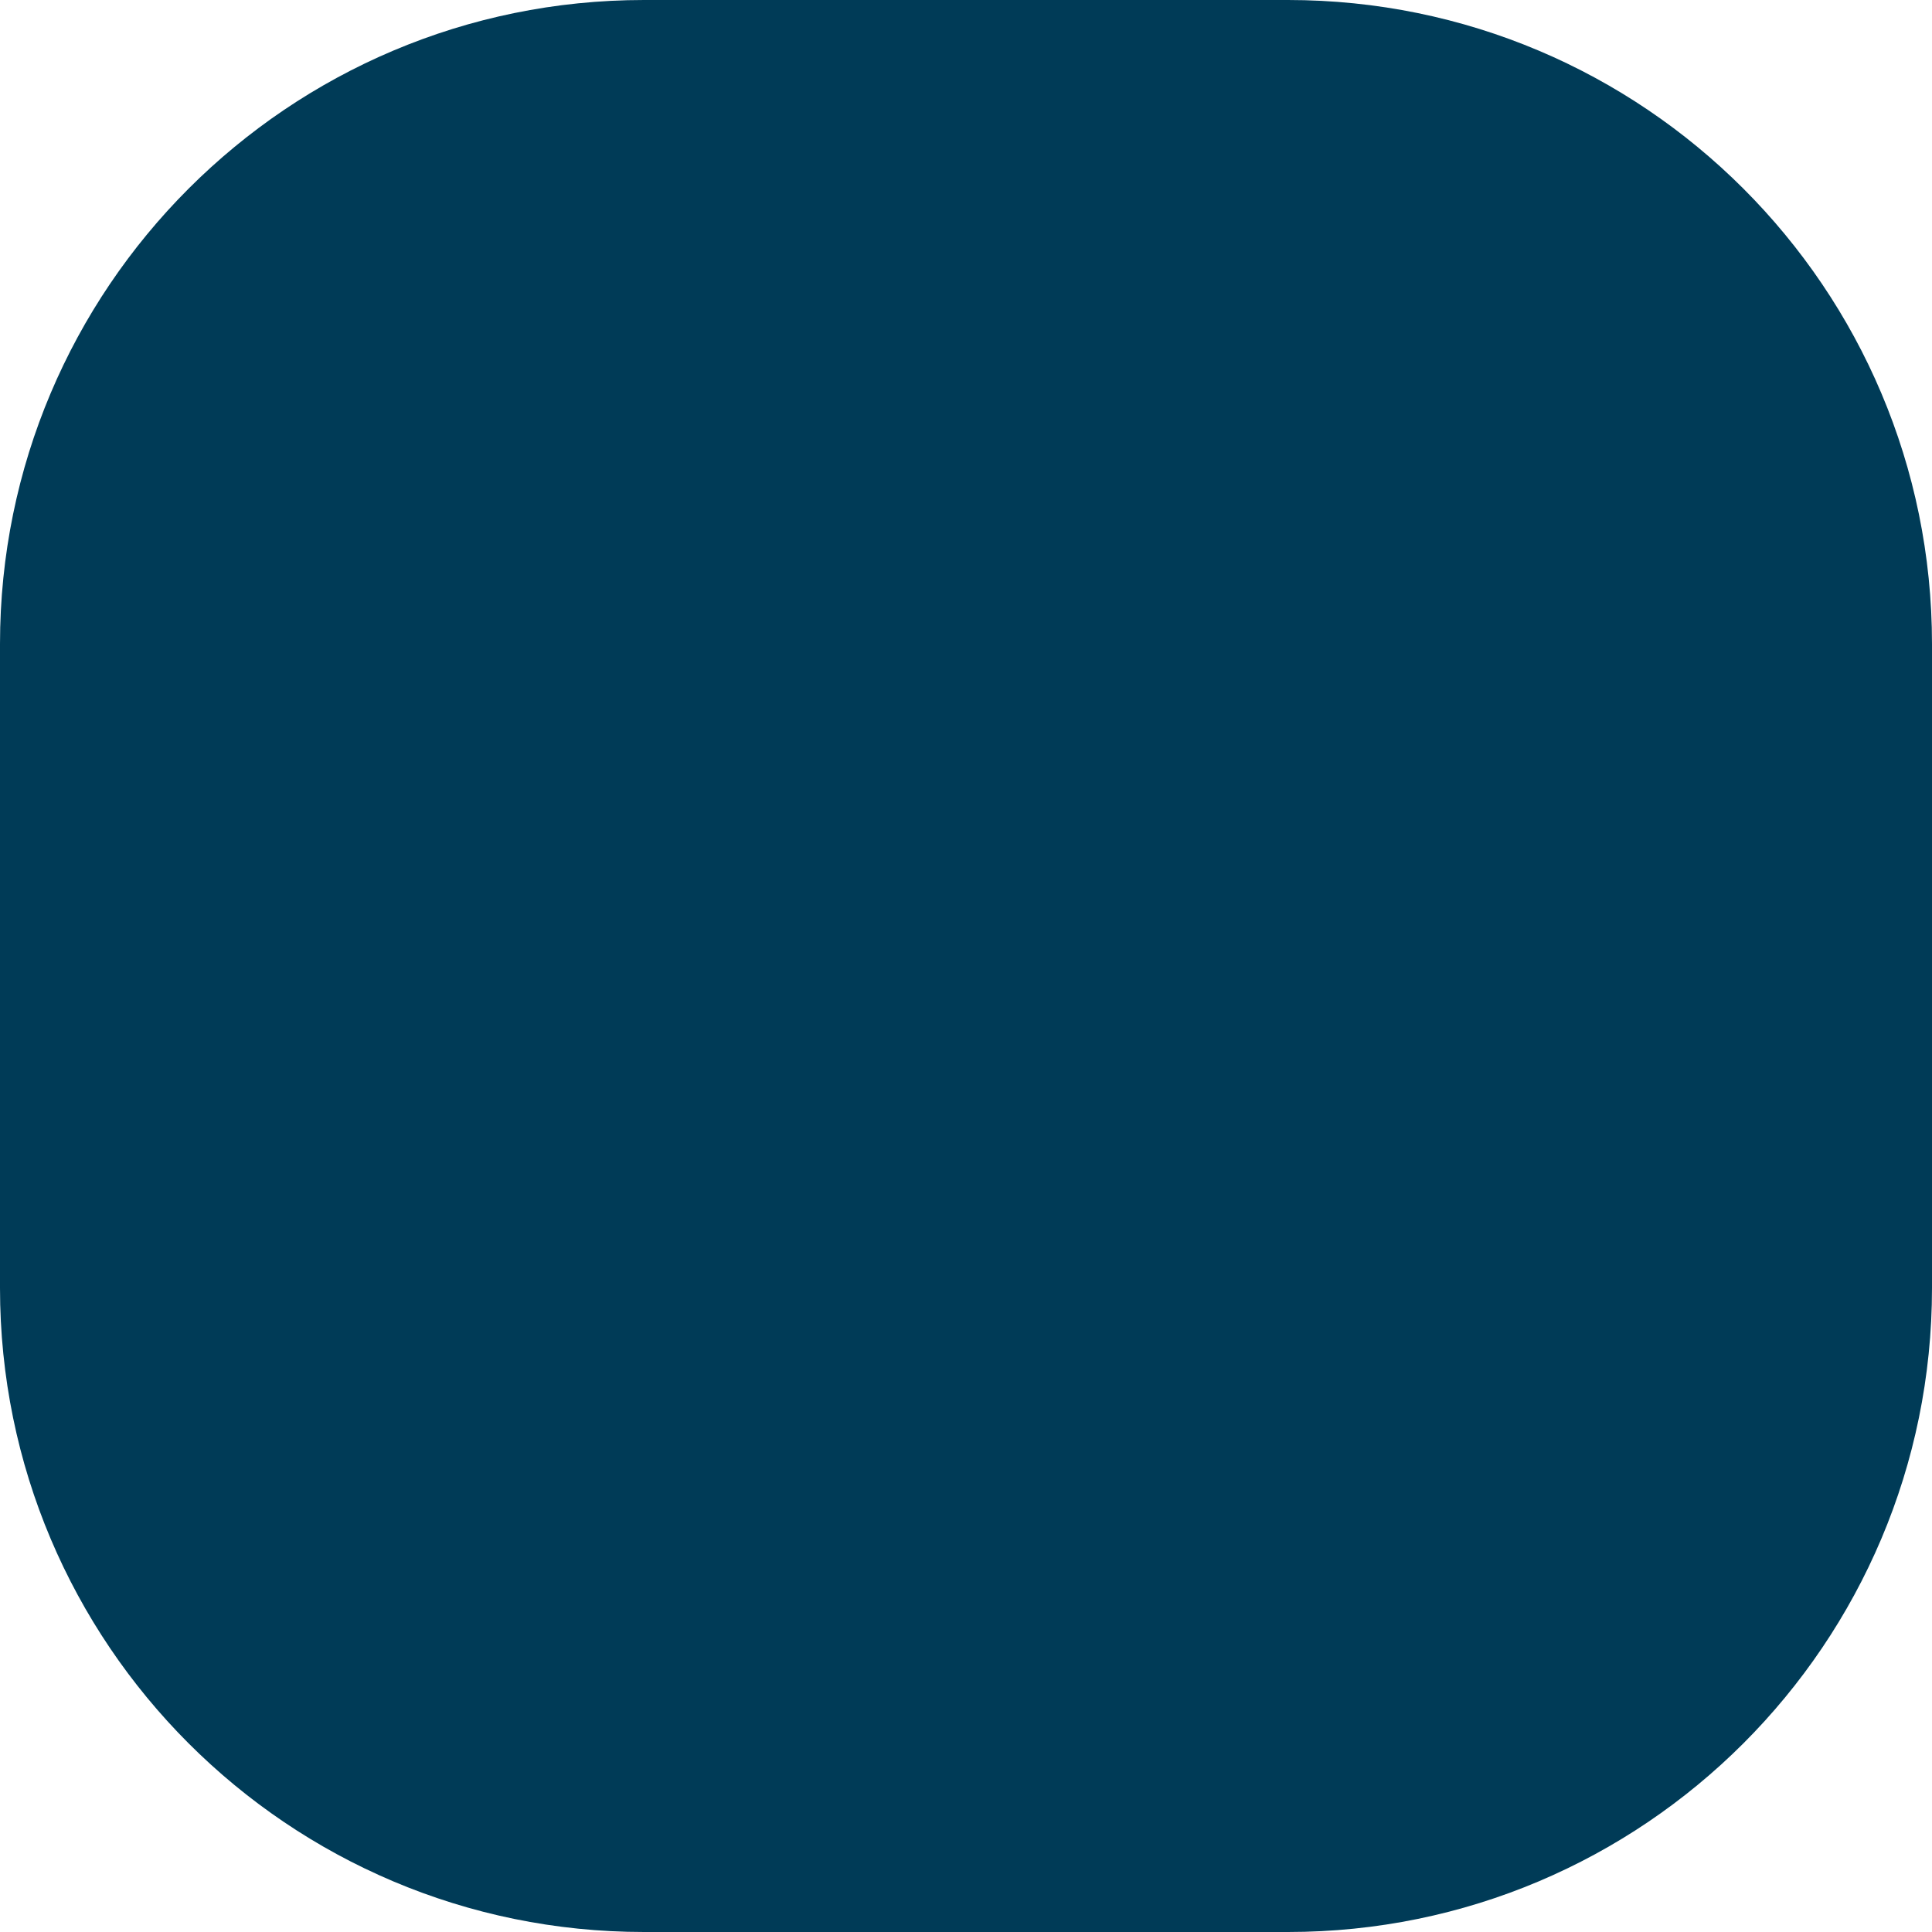
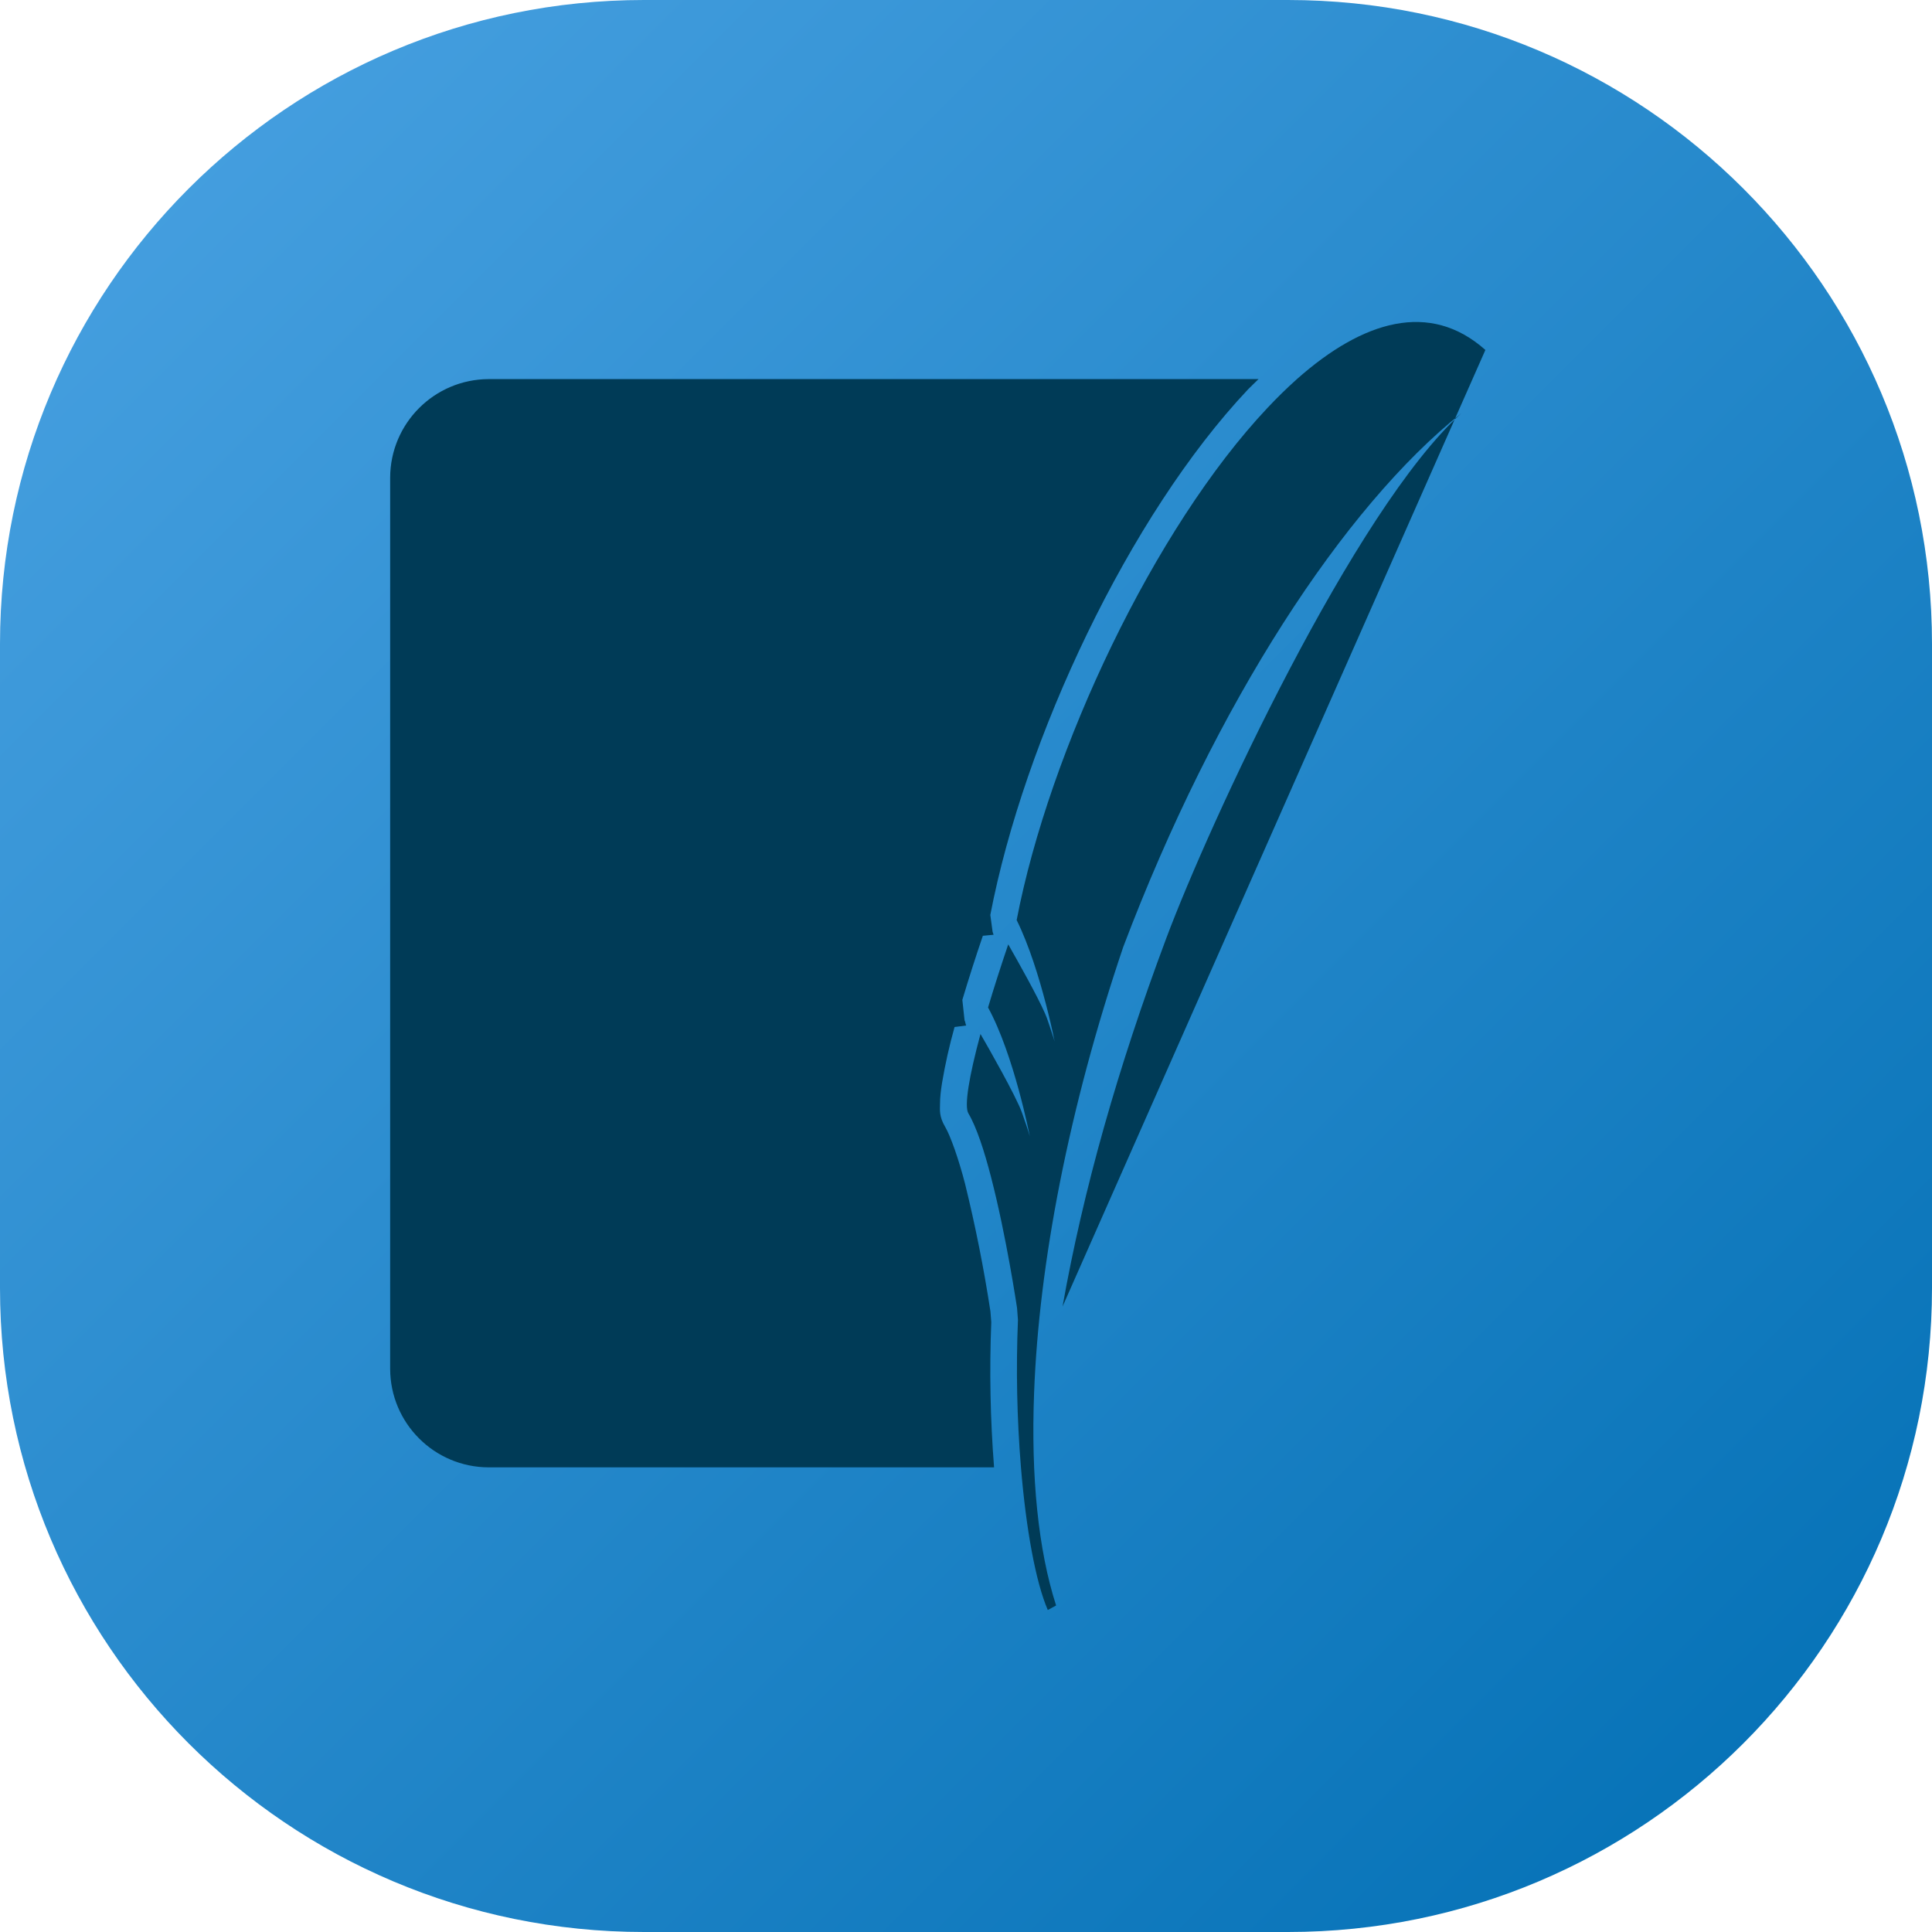
<svg xmlns="http://www.w3.org/2000/svg" viewBox="0 0 36 36" fill="none">
-   <rect x="0" y="0" width="36" height="36" rx="12" fill="#003B57" />
-   <svg x="6" y="6" width="24" height="24" role="img" viewBox="0 0 24 24">
-     <path d="M21.678.521c-1.032-.92-2.28-.55-3.513.544a8.71 8.71 0 0 0-.547.535c-2.109 2.237-4.066 6.38-4.674 9.544.237.48.422 1.093.544 1.561a13.044 13.044 0 0 1 .164.703s-.019-.071-.096-.296l-.05-.146a1.689 1.689 0 0 0-.033-.08c-.138-.32-.518-.995-.686-1.289-.143.423-.27.818-.376 1.176.484.884.778 2.4.778 2.4s-.025-.099-.147-.442c-.107-.303-.644-1.244-.772-1.464-.217.804-.304 1.346-.226 1.478.152.256.296.698.422 1.186.286 1.1.485 2.44.485 2.44l.017.224a22.41 22.41 0 0 0 .056 2.748c.095 1.146.273 2.13.5 2.657l.155-.084c-.334-1.038-.47-2.399-.41-3.967.09-2.398.642-5.29 1.661-8.304 1.723-4.55 4.113-8.201 6.3-9.945-1.993 1.8-4.692 7.63-5.5 9.788-.904 2.416-1.545 4.684-1.931 6.857.666-2.037 2.821-2.912 2.821-2.912s1.057-1.304 2.292-3.166c-.74.169-1.955.458-2.362.629-.6.251-.762.337-.762.337s1.945-1.184 3.613-1.72C21.695 7.9 24.195 2.767 21.678.521m-18.573.543A1.842 1.842 0 0 0 1.27 2.9v16.608a1.84 1.84 0 0 0 1.835 1.834h9.418a22.953 22.953 0 0 1-.052-2.707c-.006-.062-.011-.141-.016-.2a27.01 27.01 0 0 0-.473-2.378c-.121-.47-.275-.898-.369-1.057-.116-.197-.098-.31-.097-.432 0-.12.015-.245.037-.386a9.98 9.98 0 0 1 .234-1.045l.217-.028c-.017-.035-.014-.065-.031-.097l-.041-.381a32.8 32.8 0 0 1 .382-1.194l.2-.019c-.008-.016-.01-.038-.018-.053l-.043-.316c.63-3.28 2.587-7.443 4.8-9.791.066-.069.133-.128.198-.194Z" />
+   <defs>
+     <linearGradient id="sqlite-bg" x1="0%" y1="0%" x2="100%" y2="100%">
+       <stop offset="0%" stop-color="#4ba3e3" />
+       <stop offset="100%" stop-color="#006eb3" />
+     </linearGradient>
+   </defs>
+   <rect x="0" y="0" width="36" height="36" rx="12" fill="url(#sqlite-bg)" />
+   <svg x="6" y="6" width="24" height="24" role="img" viewBox="0 0 24 24" fill="#003B57">
+     <path fill="#003B57" d="M3.105 1.064A1.842 1.842 0 0 0 1.27 2.9v16.608a1.84 1.84 0 0 0 1.835 1.834h9.418a22.953 22.953 0 0 1-.052-2.707c-.006-.062-.011-.141-.016-.2a27.01 27.01 0 0 0-.473-2.378c-.121-.47-.275-.898-.369-1.057-.116-.197-.098-.31-.097-.432 0-.12.015-.245.037-.386a9.98 9.98 0 0 1 .234-1.045l.217-.028c-.017-.035-.014-.065-.031-.097l-.041-.381a32.8 32.8 0 0 1 .382-1.194l.2-.019c-.008-.016-.01-.038-.018-.053l-.043-.316c.63-3.28 2.587-7.443 4.8-9.791.066-.069.133-.128.198-.194Z" />
+     <path fill="#003B57" d="M21.678.521c-1.032-.92-2.28-.55-3.513.544a8.71 8.71 0 0 0-.547.535c-2.109 2.237-4.066 6.38-4.674 9.544.237.48.422 1.093.544 1.561a13.044 13.044 0 0 1 .164.703s-.019-.071-.096-.296l-.05-.146a1.689 1.689 0 0 0-.033-.08c-.138-.32-.518-.995-.686-1.289-.143.423-.27.818-.376 1.176.484.884.778 2.4.778 2.4s-.025-.099-.147-.442c-.107-.303-.644-1.244-.772-1.464-.217.804-.304 1.346-.226 1.478.152.256.296.698.422 1.186.286 1.1.485 2.44.485 2.44l.017.224a22.41 22.41 0 0 0 .056 2.748c.095 1.146.273 2.13.5 2.657l.155-.084c-.334-1.038-.47-2.399-.41-3.967.09-2.398.642-5.29 1.661-8.304 1.723-4.55 4.113-8.201 6.3-9.945-1.993 1.8-4.692 7.63-5.5 9.788-.904 2.416-1.545 4.684-1.931 6.857.666-2.037 2.821-2.912s1.057-1.304 2.292-3.166c-.74.169-1.955.458-2.362.629-.6.251-.762.337-.762.337s1.945-1.184 3.613-1.72C21.695 7.9 24.195 2.767 21.678.521Z" />
  </svg>
</svg>
